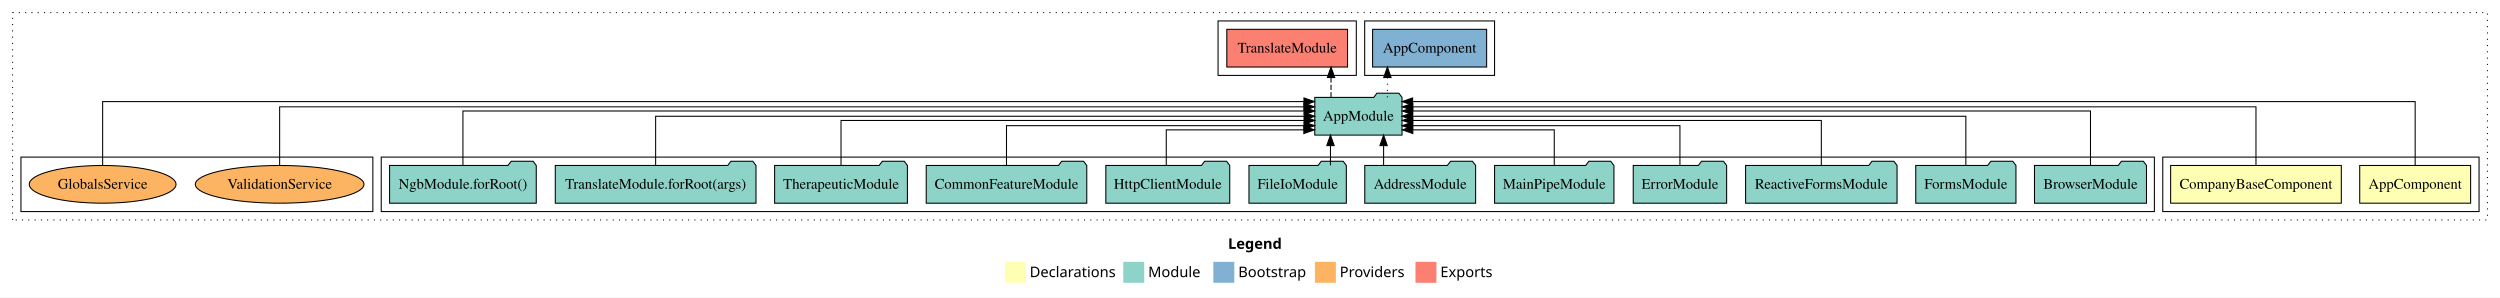
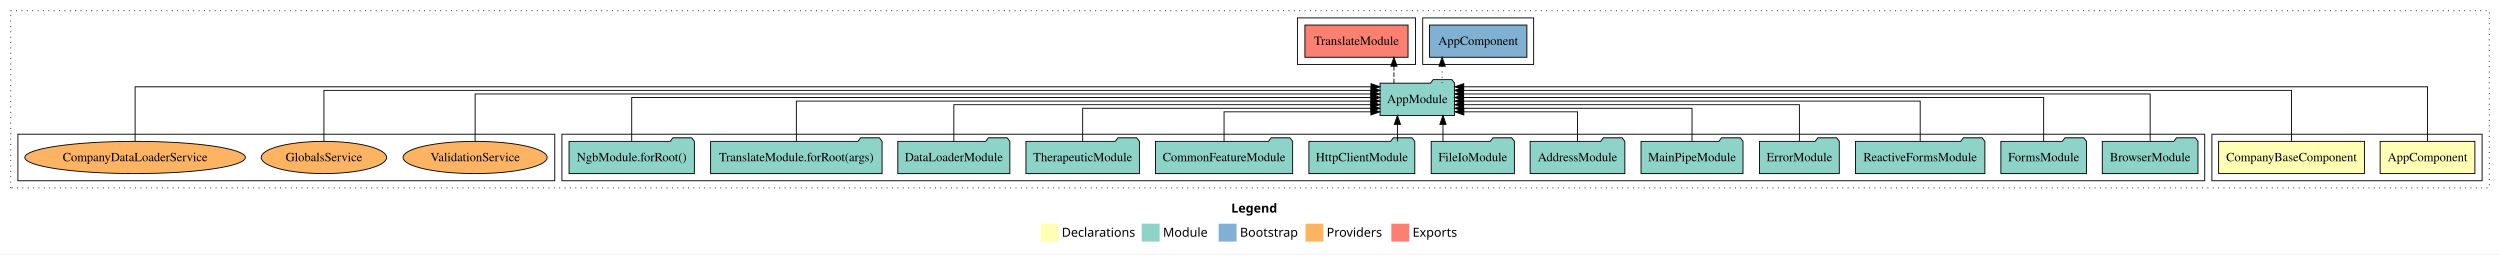
- <svg xmlns="http://www.w3.org/2000/svg" width="2387pt" height="284pt" viewBox="0.00 0.00 2387.00 284.00">
+ <svg xmlns="http://www.w3.org/2000/svg" width="2794pt" height="284pt" viewBox="0.00 0.00 2794.00 284.00">
  <g id="graph0" class="graph" transform="scale(1 1) rotate(0) translate(4 280)">
-     <polygon fill="#ffffff" stroke="transparent" points="-4,4 -4,-280 2383,-280 2383,4 -4,4" />
-     <text text-anchor="start" x="1168.509" y="-42.4" font-family="sans-serif" font-weight="bold" font-size="14.00" fill="#000000">Legend</text>
-     <polygon fill="#ffffb3" stroke="transparent" points="955.5,-10 955.5,-30 975.5,-30 975.5,-10 955.5,-10" />
-     <text text-anchor="start" x="979.129" y="-15.4" font-family="sans-serif" font-size="14.00" fill="#000000">  Declarations</text>
-     <polygon fill="#8dd3c7" stroke="transparent" points="1068.5,-10 1068.5,-30 1088.5,-30 1088.5,-10 1068.5,-10" />
-     <text text-anchor="start" x="1092.225" y="-15.4" font-family="sans-serif" font-size="14.00" fill="#000000">  Module</text>
-     <polygon fill="#80b1d3" stroke="transparent" points="1154.5,-10 1154.5,-30 1174.5,-30 1174.5,-10 1154.5,-10" />
-     <text text-anchor="start" x="1178.281" y="-15.4" font-family="sans-serif" font-size="14.00" fill="#000000">  Bootstrap</text>
-     <polygon fill="#fdb462" stroke="transparent" points="1251.5,-10 1251.5,-30 1271.5,-30 1271.5,-10 1251.5,-10" />
-     <text text-anchor="start" x="1275.173" y="-15.4" font-family="sans-serif" font-size="14.00" fill="#000000">  Providers</text>
-     <polygon fill="#fb8072" stroke="transparent" points="1347.5,-10 1347.5,-30 1367.5,-30 1367.5,-10 1347.5,-10" />
-     <text text-anchor="start" x="1371.226" y="-15.4" font-family="sans-serif" font-size="14.00" fill="#000000">  Exports</text>
+     <polygon fill="#ffffff" stroke="transparent" points="-4,4 -4,-280 2790,-280 2790,4 -4,4" />
+     <text text-anchor="start" x="1372.009" y="-42.4" font-family="sans-serif" font-weight="bold" font-size="14.00" fill="#000000">Legend</text>
+     <polygon fill="#ffffb3" stroke="transparent" points="1159,-10 1159,-30 1179,-30 1179,-10 1159,-10" />
+     <text text-anchor="start" x="1182.629" y="-15.4" font-family="sans-serif" font-size="14.00" fill="#000000">  Declarations</text>
+     <polygon fill="#8dd3c7" stroke="transparent" points="1272,-10 1272,-30 1292,-30 1292,-10 1272,-10" />
+     <text text-anchor="start" x="1295.725" y="-15.4" font-family="sans-serif" font-size="14.00" fill="#000000">  Module</text>
+     <polygon fill="#80b1d3" stroke="transparent" points="1358,-10 1358,-30 1378,-30 1378,-10 1358,-10" />
+     <text text-anchor="start" x="1381.781" y="-15.4" font-family="sans-serif" font-size="14.00" fill="#000000">  Bootstrap</text>
+     <polygon fill="#fdb462" stroke="transparent" points="1455,-10 1455,-30 1475,-30 1475,-10 1455,-10" />
+     <text text-anchor="start" x="1478.673" y="-15.4" font-family="sans-serif" font-size="14.00" fill="#000000">  Providers</text>
+     <polygon fill="#fb8072" stroke="transparent" points="1551,-10 1551,-30 1571,-30 1571,-10 1551,-10" />
+     <text text-anchor="start" x="1574.726" y="-15.4" font-family="sans-serif" font-size="14.00" fill="#000000">  Exports</text>
    <g id="clust1" class="cluster">
-       <polygon fill="none" stroke="#000000" stroke-dasharray="1,5" points="8,-70 8,-268 2371,-268 2371,-70 8,-70" />
+       <polygon fill="none" stroke="#000000" stroke-dasharray="1,5" points="8,-70 8,-268 2778,-268 2778,-70 8,-70" />
    </g>
    <g id="clust2" class="cluster">
-       <polygon fill="none" stroke="#000000" points="2061,-78 2061,-130 2363,-130 2363,-78 2061,-78" />
+       <polygon fill="none" stroke="#000000" points="2468,-78 2468,-130 2770,-130 2770,-78 2468,-78" />
    </g>
    <g id="clust5" class="cluster">
-       <polygon fill="none" stroke="#000000" points="360,-78 360,-130 2053,-130 2053,-78 360,-78" />
+       <polygon fill="none" stroke="#000000" points="624,-78 624,-130 2460,-130 2460,-78 624,-78" />
    </g>
    <g id="clust6" class="cluster">
-       <polygon fill="none" stroke="#000000" points="1159,-208 1159,-260 1291,-260 1291,-208 1159,-208" />
+       <polygon fill="none" stroke="#000000" points="1446,-208 1446,-260 1578,-260 1578,-208 1446,-208" />
    </g>
    <g id="clust7" class="cluster">
-       <polygon fill="none" stroke="#000000" points="1299,-208 1299,-260 1423,-260 1423,-208 1299,-208" />
+       <polygon fill="none" stroke="#000000" points="1586,-208 1586,-260 1710,-260 1710,-208 1586,-208" />
    </g>
    <g id="clust8" class="cluster">
-       <polygon fill="none" stroke="#000000" points="16,-78 16,-130 352,-130 352,-78 16,-78" />
+       <polygon fill="none" stroke="#000000" points="16,-78 16,-130 616,-130 616,-78 16,-78" />
    </g>
    <g id="node1" class="node">
-       <polygon fill="#ffffb3" stroke="#000000" points="2354.94,-122 2249.06,-122 2249.06,-86 2354.94,-86 2354.94,-122" />
-       <text text-anchor="middle" x="2302" y="-99.8" font-family="Times,serif" font-size="14.00" fill="#000000">AppComponent</text>
+       <polygon fill="#ffffb3" stroke="#000000" points="2761.94,-122 2656.06,-122 2656.06,-86 2761.94,-86 2761.94,-122" />
+       <text text-anchor="middle" x="2709" y="-99.8" font-family="Times,serif" font-size="14.00" fill="#000000">AppComponent</text>
    </g>
    <g id="node3" class="node">
-       <polygon fill="#8dd3c7" stroke="#000000" points="1334.657,-187 1331.657,-191 1310.657,-191 1307.657,-187 1251.343,-187 1251.343,-151 1334.657,-151 1334.657,-187" />
-       <text text-anchor="middle" x="1293" y="-164.8" font-family="Times,serif" font-size="14.00" fill="#000000">AppModule</text>
+       <polygon fill="#8dd3c7" stroke="#000000" points="1621.657,-187 1618.657,-191 1597.657,-191 1594.657,-187 1538.343,-187 1538.343,-151 1621.657,-151 1621.657,-187" />
+       <text text-anchor="middle" x="1580" y="-164.8" font-family="Times,serif" font-size="14.00" fill="#000000">AppModule</text>
    </g>
    <g id="edge1" class="edge">
-       <path fill="none" stroke="#000000" d="M2302,-122.323C2302,-145.66 2302,-183 2302,-183 2302,-183 1344.752,-183 1344.752,-183" />
-       <polygon fill="#000000" stroke="#000000" points="1344.753,-179.5 1334.752,-183 1344.752,-186.5 1344.753,-179.5" />
+       <path fill="none" stroke="#000000" d="M2709,-122.323C2709,-145.66 2709,-183 2709,-183 2709,-183 1631.859,-183 1631.859,-183" />
+       <polygon fill="#000000" stroke="#000000" points="1631.859,-179.5 1621.859,-183 1631.859,-186.5 1631.859,-179.5" />
    </g>
    <g id="node2" class="node">
-       <polygon fill="#ffffb3" stroke="#000000" points="2231.485,-122 2068.515,-122 2068.515,-86 2231.485,-86 2231.485,-122" />
-       <text text-anchor="middle" x="2150" y="-99.8" font-family="Times,serif" font-size="14.00" fill="#000000">CompanyBaseComponent</text>
+       <polygon fill="#ffffb3" stroke="#000000" points="2638.485,-122 2475.515,-122 2475.515,-86 2638.485,-86 2638.485,-122" />
+       <text text-anchor="middle" x="2557" y="-99.8" font-family="Times,serif" font-size="14.00" fill="#000000">CompanyBaseComponent</text>
    </g>
    <g id="edge2" class="edge">
-       <path fill="none" stroke="#000000" d="M2150,-122.292C2150,-144.206 2150,-178 2150,-178 2150,-178 1344.915,-178 1344.915,-178" />
-       <polygon fill="#000000" stroke="#000000" points="1344.915,-174.5 1334.915,-178 1344.915,-181.5 1344.915,-174.5" />
+       <path fill="none" stroke="#000000" d="M2557,-122.155C2557,-144.352 2557,-179 2557,-179 2557,-179 1631.668,-179 1631.668,-179" />
+       <polygon fill="#000000" stroke="#000000" points="1631.668,-175.5 1621.668,-179 1631.668,-182.5 1631.668,-175.5" />
+     </g>
+     <g id="node17" class="node">
+       <polygon fill="#fb8072" stroke="#000000" points="1569.633,-252 1454.367,-252 1454.367,-216 1569.633,-216 1569.633,-252" />
+       <text text-anchor="middle" x="1512" y="-229.8" font-family="Times,serif" font-size="14.00" fill="#000000">TranslateModule </text>
+     </g>
+     <g id="edge16" class="edge">
+       <path fill="none" stroke="#000000" stroke-dasharray="5,2" d="M1553.869,-187.106C1553.869,-187.106 1553.869,-205.991 1553.869,-205.991" />
+       <polygon fill="#000000" stroke="#000000" points="1550.369,-205.991 1553.869,-215.991 1557.369,-205.991 1550.369,-205.991" />
+     </g>
+     <g id="node18" class="node">
+       <polygon fill="#80b1d3" stroke="#000000" points="1702.439,-252 1593.561,-252 1593.561,-216 1702.439,-216 1702.439,-252" />
+       <text text-anchor="middle" x="1648" y="-229.8" font-family="Times,serif" font-size="14.00" fill="#000000">AppComponent </text>
+     </g>
+     <g id="edge17" class="edge">
+       <path fill="none" stroke="#000000" stroke-dasharray="1,5" d="M1607.679,-187.106C1607.679,-187.106 1607.679,-205.991 1607.679,-205.991" />
+       <polygon fill="#000000" stroke="#000000" points="1604.179,-205.991 1607.679,-215.991 1611.179,-205.991 1604.179,-205.991" />
+     </g>
+     <g id="node4" class="node">
+       <polygon fill="#8dd3c7" stroke="#000000" points="2452.473,-122 2449.473,-126 2428.473,-126 2425.473,-122 2345.527,-122 2345.527,-86 2452.473,-86 2452.473,-122" />
+       <text text-anchor="middle" x="2399" y="-99.8" font-family="Times,serif" font-size="14.00" fill="#000000">BrowserModule</text>
+     </g>
+     <g id="edge3" class="edge">
+       <path fill="none" stroke="#000000" d="M2399,-122.284C2399,-143.321 2399,-175 2399,-175 2399,-175 1631.74,-175 1631.74,-175" />
+       <polygon fill="#000000" stroke="#000000" points="1631.74,-171.5 1621.74,-175 1631.74,-178.5 1631.74,-171.5" />
+     </g>
+     <g id="node5" class="node">
+       <polygon fill="#8dd3c7" stroke="#000000" points="2327.829,-122 2324.829,-126 2303.829,-126 2300.829,-122 2232.171,-122 2232.171,-86 2327.829,-86 2327.829,-122" />
+       <text text-anchor="middle" x="2280" y="-99.8" font-family="Times,serif" font-size="14.00" fill="#000000">FormsModule</text>
+     </g>
+     <g id="edge4" class="edge">
+       <path fill="none" stroke="#000000" d="M2280,-122.308C2280,-142.145 2280,-171 2280,-171 2280,-171 1631.692,-171 1631.692,-171" />
+       <polygon fill="#000000" stroke="#000000" points="1631.692,-167.5 1621.692,-171 1631.692,-174.5 1631.692,-167.5" />
+     </g>
+     <g id="node6" class="node">
+       <polygon fill="#8dd3c7" stroke="#000000" points="2214.305,-122 2211.305,-126 2190.305,-126 2187.305,-122 2069.695,-122 2069.695,-86 2214.305,-86 2214.305,-122" />
+       <text text-anchor="middle" x="2142" y="-99.8" font-family="Times,serif" font-size="14.00" fill="#000000">ReactiveFormsModule</text>
+     </g>
+     <g id="edge5" class="edge">
+       <path fill="none" stroke="#000000" d="M2142,-122.222C2142,-140.828 2142,-167 2142,-167 2142,-167 1631.782,-167 1631.782,-167" />
+       <polygon fill="#000000" stroke="#000000" points="1631.782,-163.5 1621.782,-167 1631.782,-170.5 1631.782,-163.5" />
+     </g>
+     <g id="node7" class="node">
+       <polygon fill="#8dd3c7" stroke="#000000" points="2051.584,-122 2048.584,-126 2027.584,-126 2024.584,-122 1962.416,-122 1962.416,-86 2051.584,-86 2051.584,-122" />
+       <text text-anchor="middle" x="2007" y="-99.8" font-family="Times,serif" font-size="14.00" fill="#000000">ErrorModule</text>
+     </g>
+     <g id="edge6" class="edge">
+       <path fill="none" stroke="#000000" d="M2007,-122.022C2007,-139.373 2007,-163 2007,-163 2007,-163 1631.72,-163 1631.72,-163" />
+       <polygon fill="#000000" stroke="#000000" points="1631.72,-159.5 1621.72,-163 1631.72,-166.5 1631.72,-159.5" />
+     </g>
+     <g id="node8" class="node">
+       <polygon fill="#8dd3c7" stroke="#000000" points="1943.987,-122 1940.987,-126 1919.987,-126 1916.987,-122 1830.013,-122 1830.013,-86 1943.987,-86 1943.987,-122" />
+       <text text-anchor="middle" x="1887" y="-99.8" font-family="Times,serif" font-size="14.00" fill="#000000">MainPipeModule</text>
+     </g>
+     <g id="edge7" class="edge">
+       <path fill="none" stroke="#000000" d="M1887,-122.009C1887,-138.049 1887,-159 1887,-159 1887,-159 1631.723,-159 1631.723,-159" />
+       <polygon fill="#000000" stroke="#000000" points="1631.723,-155.5 1621.723,-159 1631.723,-162.5 1631.723,-155.5" />
+     </g>
+     <g id="node9" class="node">
+       <polygon fill="#8dd3c7" stroke="#000000" points="1811.922,-122 1808.922,-126 1787.922,-126 1784.922,-122 1706.078,-122 1706.078,-86 1811.922,-86 1811.922,-122" />
+       <text text-anchor="middle" x="1759" y="-99.8" font-family="Times,serif" font-size="14.00" fill="#000000">AddressModule</text>
+     </g>
+     <g id="edge8" class="edge">
+       <path fill="none" stroke="#000000" d="M1759,-122.124C1759,-136.783 1759,-155 1759,-155 1759,-155 1631.967,-155 1631.967,-155" />
+       <polygon fill="#000000" stroke="#000000" points="1631.968,-151.5 1621.967,-155 1631.967,-158.5 1631.968,-151.5" />
+     </g>
+     <g id="node10" class="node">
+       <polygon fill="#8dd3c7" stroke="#000000" points="1688.489,-122 1685.489,-126 1664.489,-126 1661.489,-122 1595.511,-122 1595.511,-86 1688.489,-86 1688.489,-122" />
+       <text text-anchor="middle" x="1642" y="-99.8" font-family="Times,serif" font-size="14.00" fill="#000000">FileIoModule</text>
+     </g>
+     <g id="edge9" class="edge">
+       <path fill="none" stroke="#000000" d="M1608.667,-122.106C1608.667,-122.106 1608.667,-140.991 1608.667,-140.991" />
+       <polygon fill="#000000" stroke="#000000" points="1605.167,-140.991 1608.667,-150.991 1612.167,-140.991 1605.167,-140.991" />
+     </g>
+     <g id="node11" class="node">
+       <polygon fill="#8dd3c7" stroke="#000000" points="1577.161,-122 1574.161,-126 1553.161,-126 1550.161,-122 1458.839,-122 1458.839,-86 1577.161,-86 1577.161,-122" />
+       <text text-anchor="middle" x="1518" y="-99.8" font-family="Times,serif" font-size="14.00" fill="#000000">HttpClientModule</text>
+     </g>
+     <g id="edge10" class="edge">
+       <path fill="none" stroke="#000000" d="M1557.751,-122.106C1557.751,-122.106 1557.751,-140.991 1557.751,-140.991" />
+       <polygon fill="#000000" stroke="#000000" points="1554.251,-140.991 1557.751,-150.991 1561.251,-140.991 1554.251,-140.991" />
+     </g>
+     <g id="node12" class="node">
+       <polygon fill="#8dd3c7" stroke="#000000" points="1440.646,-122 1437.646,-126 1416.646,-126 1413.646,-122 1287.354,-122 1287.354,-86 1440.646,-86 1440.646,-122" />
+       <text text-anchor="middle" x="1364" y="-99.8" font-family="Times,serif" font-size="14.00" fill="#000000">CommonFeatureModule</text>
+     </g>
+     <g id="edge11" class="edge">
+       <path fill="none" stroke="#000000" d="M1364,-122.124C1364,-136.783 1364,-155 1364,-155 1364,-155 1528.097,-155 1528.097,-155" />
+       <polygon fill="#000000" stroke="#000000" points="1528.097,-158.5 1538.097,-155 1528.097,-151.5 1528.097,-158.5" />
+     </g>
+     <g id="node13" class="node">
+       <polygon fill="#8dd3c7" stroke="#000000" points="1269.403,-122 1266.403,-126 1245.403,-126 1242.403,-122 1142.597,-122 1142.597,-86 1269.403,-86 1269.403,-122" />
+       <text text-anchor="middle" x="1206" y="-99.8" font-family="Times,serif" font-size="14.00" fill="#000000">TherapeuticModule</text>
+     </g>
+     <g id="edge12" class="edge">
+       <path fill="none" stroke="#000000" d="M1206,-122.009C1206,-138.049 1206,-159 1206,-159 1206,-159 1528.186,-159 1528.186,-159" />
+       <polygon fill="#000000" stroke="#000000" points="1528.186,-162.5 1538.186,-159 1528.186,-155.5 1528.186,-162.5" />
+     </g>
+     <g id="node14" class="node">
+       <polygon fill="#8dd3c7" stroke="#000000" points="1124.619,-122 1121.619,-126 1100.619,-126 1097.619,-122 999.381,-122 999.381,-86 1124.619,-86 1124.619,-122" />
+       <text text-anchor="middle" x="1062" y="-99.8" font-family="Times,serif" font-size="14.00" fill="#000000">DataLoaderModule</text>
+     </g>
+     <g id="edge13" class="edge">
+       <path fill="none" stroke="#000000" d="M1062,-122.022C1062,-139.373 1062,-163 1062,-163 1062,-163 1528.049,-163 1528.049,-163" />
+       <polygon fill="#000000" stroke="#000000" points="1528.049,-166.5 1538.049,-163 1528.049,-159.5 1528.049,-166.5" />
+     </g>
+     <g id="node15" class="node">
+       <polygon fill="#8dd3c7" stroke="#000000" points="981.822,-122 978.822,-126 957.822,-126 954.822,-122 790.178,-122 790.178,-86 981.822,-86 981.822,-122" />
+       <text text-anchor="middle" x="886" y="-99.8" font-family="Times,serif" font-size="14.00" fill="#000000">TranslateModule.forRoot(args)</text>
+     </g>
+     <g id="edge14" class="edge">
+       <path fill="none" stroke="#000000" d="M886,-122.222C886,-140.828 886,-167 886,-167 886,-167 1528.15,-167 1528.15,-167" />
+       <polygon fill="#000000" stroke="#000000" points="1528.15,-170.5 1538.15,-167 1528.15,-163.5 1528.15,-170.5" />
    </g>
    <g id="node16" class="node">
-       <polygon fill="#fb8072" stroke="#000000" points="1282.633,-252 1167.367,-252 1167.367,-216 1282.633,-216 1282.633,-252" />
-       <text text-anchor="middle" x="1225" y="-229.8" font-family="Times,serif" font-size="14.00" fill="#000000">TranslateModule </text>
+       <polygon fill="#8dd3c7" stroke="#000000" points="772.026,-122 769.026,-126 748.026,-126 745.026,-122 631.974,-122 631.974,-86 772.026,-86 772.026,-122" />
+       <text text-anchor="middle" x="702" y="-99.8" font-family="Times,serif" font-size="14.00" fill="#000000">NgbModule.forRoot()</text>
    </g>
    <g id="edge15" class="edge">
-       <path fill="none" stroke="#000000" stroke-dasharray="5,2" d="M1266.869,-187.106C1266.869,-187.106 1266.869,-205.991 1266.869,-205.991" />
-       <polygon fill="#000000" stroke="#000000" points="1263.369,-205.991 1266.869,-215.991 1270.369,-205.991 1263.369,-205.991" />
-     </g>
-     <g id="node17" class="node">
-       <polygon fill="#80b1d3" stroke="#000000" points="1415.439,-252 1306.561,-252 1306.561,-216 1415.439,-216 1415.439,-252" />
-       <text text-anchor="middle" x="1361" y="-229.8" font-family="Times,serif" font-size="14.00" fill="#000000">AppComponent </text>
-     </g>
-     <g id="edge16" class="edge">
-       <path fill="none" stroke="#000000" stroke-dasharray="1,5" d="M1320.679,-187.106C1320.679,-187.106 1320.679,-205.991 1320.679,-205.991" />
-       <polygon fill="#000000" stroke="#000000" points="1317.179,-205.991 1320.679,-215.991 1324.179,-205.991 1317.179,-205.991" />
-     </g>
-     <g id="node4" class="node">
-       <polygon fill="#8dd3c7" stroke="#000000" points="2045.473,-122 2042.473,-126 2021.473,-126 2018.473,-122 1938.527,-122 1938.527,-86 2045.473,-86 2045.473,-122" />
-       <text text-anchor="middle" x="1992" y="-99.8" font-family="Times,serif" font-size="14.00" fill="#000000">BrowserModule</text>
-     </g>
-     <g id="edge3" class="edge">
-       <path fill="none" stroke="#000000" d="M1992,-122.027C1992,-142.767 1992,-174 1992,-174 1992,-174 1344.891,-174 1344.891,-174" />
-       <polygon fill="#000000" stroke="#000000" points="1344.892,-170.5 1334.891,-174 1344.891,-177.5 1344.892,-170.5" />
-     </g>
-     <g id="node5" class="node">
-       <polygon fill="#8dd3c7" stroke="#000000" points="1920.829,-122 1917.829,-126 1896.829,-126 1893.829,-122 1825.171,-122 1825.171,-86 1920.829,-86 1920.829,-122" />
-       <text text-anchor="middle" x="1873" y="-99.8" font-family="Times,serif" font-size="14.00" fill="#000000">FormsModule</text>
-     </g>
-     <g id="edge4" class="edge">
-       <path fill="none" stroke="#000000" d="M1873,-122.106C1873,-141.339 1873,-169 1873,-169 1873,-169 1344.712,-169 1344.712,-169" />
-       <polygon fill="#000000" stroke="#000000" points="1344.712,-165.5 1334.712,-169 1344.712,-172.5 1344.712,-165.5" />
-     </g>
-     <g id="node6" class="node">
-       <polygon fill="#8dd3c7" stroke="#000000" points="1807.305,-122 1804.305,-126 1783.305,-126 1780.305,-122 1662.695,-122 1662.695,-86 1807.305,-86 1807.305,-122" />
-       <text text-anchor="middle" x="1735" y="-99.8" font-family="Times,serif" font-size="14.00" fill="#000000">ReactiveFormsModule</text>
-     </g>
-     <g id="edge5" class="edge">
-       <path fill="none" stroke="#000000" d="M1735,-122.302C1735,-140.27 1735,-165 1735,-165 1735,-165 1344.981,-165 1344.981,-165" />
-       <polygon fill="#000000" stroke="#000000" points="1344.981,-161.5 1334.981,-165 1344.981,-168.5 1344.981,-161.5" />
-     </g>
-     <g id="node7" class="node">
-       <polygon fill="#8dd3c7" stroke="#000000" points="1644.584,-122 1641.584,-126 1620.584,-126 1617.584,-122 1555.416,-122 1555.416,-86 1644.584,-86 1644.584,-122" />
-       <text text-anchor="middle" x="1600" y="-99.8" font-family="Times,serif" font-size="14.00" fill="#000000">ErrorModule</text>
-     </g>
-     <g id="edge6" class="edge">
-       <path fill="none" stroke="#000000" d="M1600,-122.027C1600,-138.398 1600,-160 1600,-160 1600,-160 1344.723,-160 1344.723,-160" />
-       <polygon fill="#000000" stroke="#000000" points="1344.723,-156.5 1334.723,-160 1344.723,-163.5 1344.723,-156.5" />
-     </g>
-     <g id="node8" class="node">
-       <polygon fill="#8dd3c7" stroke="#000000" points="1536.987,-122 1533.987,-126 1512.987,-126 1509.987,-122 1423.013,-122 1423.013,-86 1536.987,-86 1536.987,-122" />
-       <text text-anchor="middle" x="1480" y="-99.8" font-family="Times,serif" font-size="14.00" fill="#000000">MainPipeModule</text>
-     </g>
-     <g id="edge7" class="edge">
-       <path fill="none" stroke="#000000" d="M1480,-122.187C1480,-137.182 1480,-156 1480,-156 1480,-156 1344.966,-156 1344.966,-156" />
-       <polygon fill="#000000" stroke="#000000" points="1344.966,-152.5 1334.966,-156 1344.966,-159.5 1344.966,-152.5" />
-     </g>
-     <g id="node9" class="node">
-       <polygon fill="#8dd3c7" stroke="#000000" points="1404.922,-122 1401.922,-126 1380.922,-126 1377.922,-122 1299.078,-122 1299.078,-86 1404.922,-86 1404.922,-122" />
-       <text text-anchor="middle" x="1352" y="-99.8" font-family="Times,serif" font-size="14.00" fill="#000000">AddressModule</text>
-     </g>
-     <g id="edge8" class="edge">
-       <path fill="none" stroke="#000000" d="M1317.059,-122.106C1317.059,-122.106 1317.059,-140.991 1317.059,-140.991" />
-       <polygon fill="#000000" stroke="#000000" points="1313.559,-140.991 1317.059,-150.991 1320.559,-140.991 1313.559,-140.991" />
-     </g>
-     <g id="node10" class="node">
-       <polygon fill="#8dd3c7" stroke="#000000" points="1281.489,-122 1278.489,-126 1257.489,-126 1254.489,-122 1188.511,-122 1188.511,-86 1281.489,-86 1281.489,-122" />
-       <text text-anchor="middle" x="1235" y="-99.8" font-family="Times,serif" font-size="14.00" fill="#000000">FileIoModule</text>
-     </g>
-     <g id="edge9" class="edge">
-       <path fill="none" stroke="#000000" d="M1266.333,-122.106C1266.333,-122.106 1266.333,-140.991 1266.333,-140.991" />
-       <polygon fill="#000000" stroke="#000000" points="1262.833,-140.991 1266.333,-150.991 1269.833,-140.991 1262.833,-140.991" />
-     </g>
-     <g id="node11" class="node">
-       <polygon fill="#8dd3c7" stroke="#000000" points="1170.161,-122 1167.161,-126 1146.161,-126 1143.161,-122 1051.839,-122 1051.839,-86 1170.161,-86 1170.161,-122" />
-       <text text-anchor="middle" x="1111" y="-99.8" font-family="Times,serif" font-size="14.00" fill="#000000">HttpClientModule</text>
-     </g>
-     <g id="edge10" class="edge">
-       <path fill="none" stroke="#000000" d="M1109.552,-122.187C1109.552,-137.182 1109.552,-156 1109.552,-156 1109.552,-156 1240.913,-156 1240.913,-156" />
-       <polygon fill="#000000" stroke="#000000" points="1240.913,-159.5 1250.913,-156 1240.913,-152.5 1240.913,-159.5" />
-     </g>
-     <g id="node12" class="node">
-       <polygon fill="#8dd3c7" stroke="#000000" points="1033.646,-122 1030.646,-126 1009.646,-126 1006.646,-122 880.354,-122 880.354,-86 1033.646,-86 1033.646,-122" />
-       <text text-anchor="middle" x="957" y="-99.8" font-family="Times,serif" font-size="14.00" fill="#000000">CommonFeatureModule</text>
-     </g>
-     <g id="edge11" class="edge">
-       <path fill="none" stroke="#000000" d="M957,-122.027C957,-138.398 957,-160 957,-160 957,-160 1241.125,-160 1241.125,-160" />
-       <polygon fill="#000000" stroke="#000000" points="1241.125,-163.5 1251.125,-160 1241.125,-156.5 1241.125,-163.5" />
-     </g>
-     <g id="node13" class="node">
-       <polygon fill="#8dd3c7" stroke="#000000" points="862.403,-122 859.403,-126 838.403,-126 835.403,-122 735.597,-122 735.597,-86 862.403,-86 862.403,-122" />
-       <text text-anchor="middle" x="799" y="-99.8" font-family="Times,serif" font-size="14.00" fill="#000000">TherapeuticModule</text>
-     </g>
-     <g id="edge12" class="edge">
-       <path fill="none" stroke="#000000" d="M799,-122.302C799,-140.27 799,-165 799,-165 799,-165 1241.308,-165 1241.308,-165" />
-       <polygon fill="#000000" stroke="#000000" points="1241.308,-168.5 1251.308,-165 1241.308,-161.5 1241.308,-168.5" />
-     </g>
-     <g id="node14" class="node">
-       <polygon fill="#8dd3c7" stroke="#000000" points="717.822,-122 714.822,-126 693.822,-126 690.822,-122 526.178,-122 526.178,-86 717.822,-86 717.822,-122" />
-       <text text-anchor="middle" x="622" y="-99.8" font-family="Times,serif" font-size="14.00" fill="#000000">TranslateModule.forRoot(args)</text>
-     </g>
-     <g id="edge13" class="edge">
-       <path fill="none" stroke="#000000" d="M622,-122.106C622,-141.339 622,-169 622,-169 622,-169 1241.28,-169 1241.28,-169" />
-       <polygon fill="#000000" stroke="#000000" points="1241.28,-172.5 1251.28,-169 1241.279,-165.5 1241.28,-172.5" />
-     </g>
-     <g id="node15" class="node">
-       <polygon fill="#8dd3c7" stroke="#000000" points="508.026,-122 505.026,-126 484.026,-126 481.026,-122 367.974,-122 367.974,-86 508.026,-86 508.026,-122" />
-       <text text-anchor="middle" x="438" y="-99.8" font-family="Times,serif" font-size="14.00" fill="#000000">NgbModule.forRoot()</text>
-     </g>
-     <g id="edge14" class="edge">
-       <path fill="none" stroke="#000000" d="M438,-122.027C438,-142.767 438,-174 438,-174 438,-174 1241.183,-174 1241.183,-174" />
-       <polygon fill="#000000" stroke="#000000" points="1241.183,-177.5 1251.183,-174 1241.183,-170.5 1241.183,-177.5" />
-     </g>
-     <g id="node18" class="node">
-       <ellipse fill="#fdb462" stroke="#000000" cx="263" cy="-104" rx="80.514" ry="18" />
-       <text text-anchor="middle" x="263" y="-99.8" font-family="Times,serif" font-size="14.00" fill="#000000">ValidationService</text>
-     </g>
-     <g id="edge17" class="edge">
-       <path fill="none" stroke="#000000" d="M263,-122.292C263,-144.206 263,-178 263,-178 263,-178 1241.025,-178 1241.025,-178" />
-       <polygon fill="#000000" stroke="#000000" points="1241.025,-181.5 1251.025,-178 1241.025,-174.5 1241.025,-181.5" />
+       <path fill="none" stroke="#000000" d="M702,-122.308C702,-142.145 702,-171 702,-171 702,-171 1528.243,-171 1528.243,-171" />
+       <polygon fill="#000000" stroke="#000000" points="1528.243,-174.5 1538.243,-171 1528.243,-167.5 1528.243,-174.5" />
    </g>
    <g id="node19" class="node">
-       <ellipse fill="#fdb462" stroke="#000000" cx="94" cy="-104" rx="70.06" ry="18" />
-       <text text-anchor="middle" x="94" y="-99.8" font-family="Times,serif" font-size="14.00" fill="#000000">GlobalsService</text>
+       <ellipse fill="#fdb462" stroke="#000000" cx="527" cy="-104" rx="80.514" ry="18" />
+       <text text-anchor="middle" x="527" y="-99.8" font-family="Times,serif" font-size="14.00" fill="#000000">ValidationService</text>
    </g>
    <g id="edge18" class="edge">
-       <path fill="none" stroke="#000000" d="M94,-122.323C94,-145.66 94,-183 94,-183 94,-183 1241.03,-183 1241.03,-183" />
-       <polygon fill="#000000" stroke="#000000" points="1241.03,-186.5 1251.03,-183 1241.03,-179.5 1241.03,-186.5" />
+       <path fill="none" stroke="#000000" d="M527,-122.284C527,-143.321 527,-175 527,-175 527,-175 1528.071,-175 1528.071,-175" />
+       <polygon fill="#000000" stroke="#000000" points="1528.071,-178.5 1538.071,-175 1528.071,-171.5 1528.071,-178.5" />
+     </g>
+     <g id="node20" class="node">
+       <ellipse fill="#fdb462" stroke="#000000" cx="358" cy="-104" rx="70.06" ry="18" />
+       <text text-anchor="middle" x="358" y="-99.8" font-family="Times,serif" font-size="14.00" fill="#000000">GlobalsService</text>
+     </g>
+     <g id="edge19" class="edge">
+       <path fill="none" stroke="#000000" d="M358,-122.155C358,-144.352 358,-179 358,-179 358,-179 1528.29,-179 1528.29,-179" />
+       <polygon fill="#000000" stroke="#000000" points="1528.29,-182.5 1538.29,-179 1528.29,-175.5 1528.29,-182.5" />
+     </g>
+     <g id="node21" class="node">
+       <ellipse fill="#fdb462" stroke="#000000" cx="147" cy="-104" rx="123.236" ry="18" />
+       <text text-anchor="middle" x="147" y="-99.8" font-family="Times,serif" font-size="14.00" fill="#000000">CompanyDataLoaderService</text>
+     </g>
+     <g id="edge20" class="edge">
+       <path fill="none" stroke="#000000" d="M147,-122.323C147,-145.66 147,-183 147,-183 147,-183 1528.275,-183 1528.275,-183" />
+       <polygon fill="#000000" stroke="#000000" points="1528.275,-186.5 1538.275,-183 1528.275,-179.5 1528.275,-186.5" />
    </g>
  </g>
</svg>
